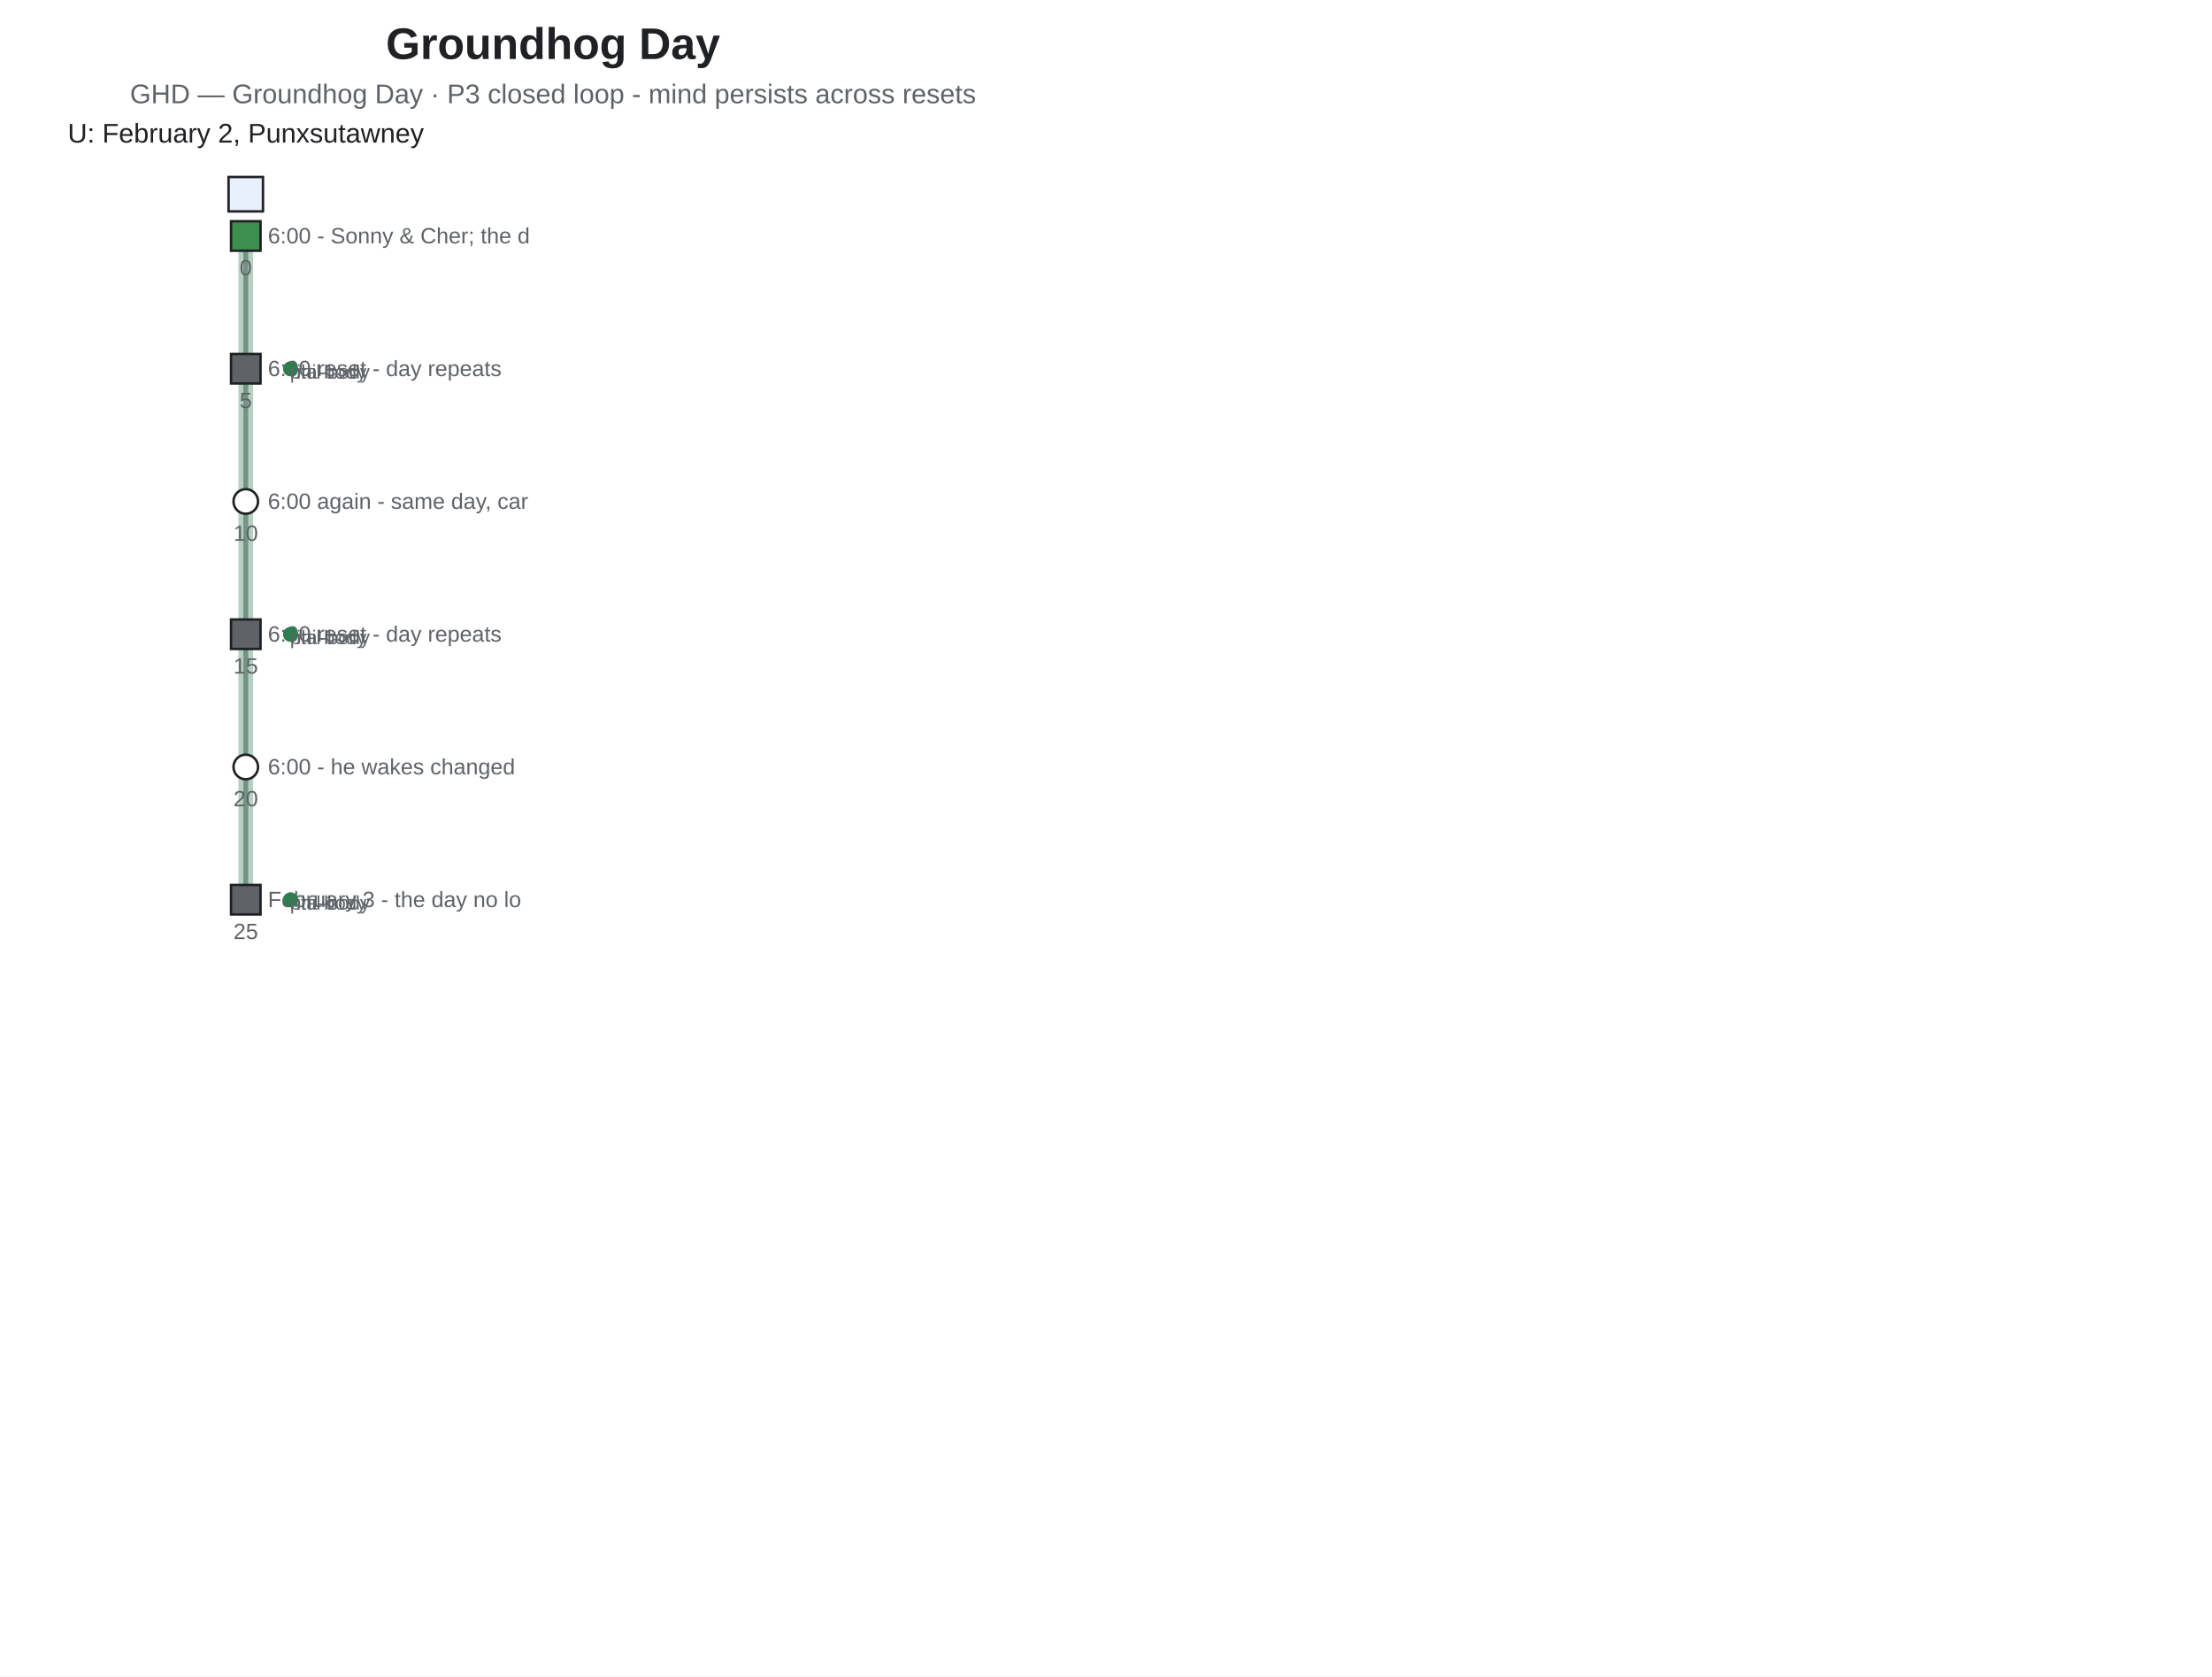
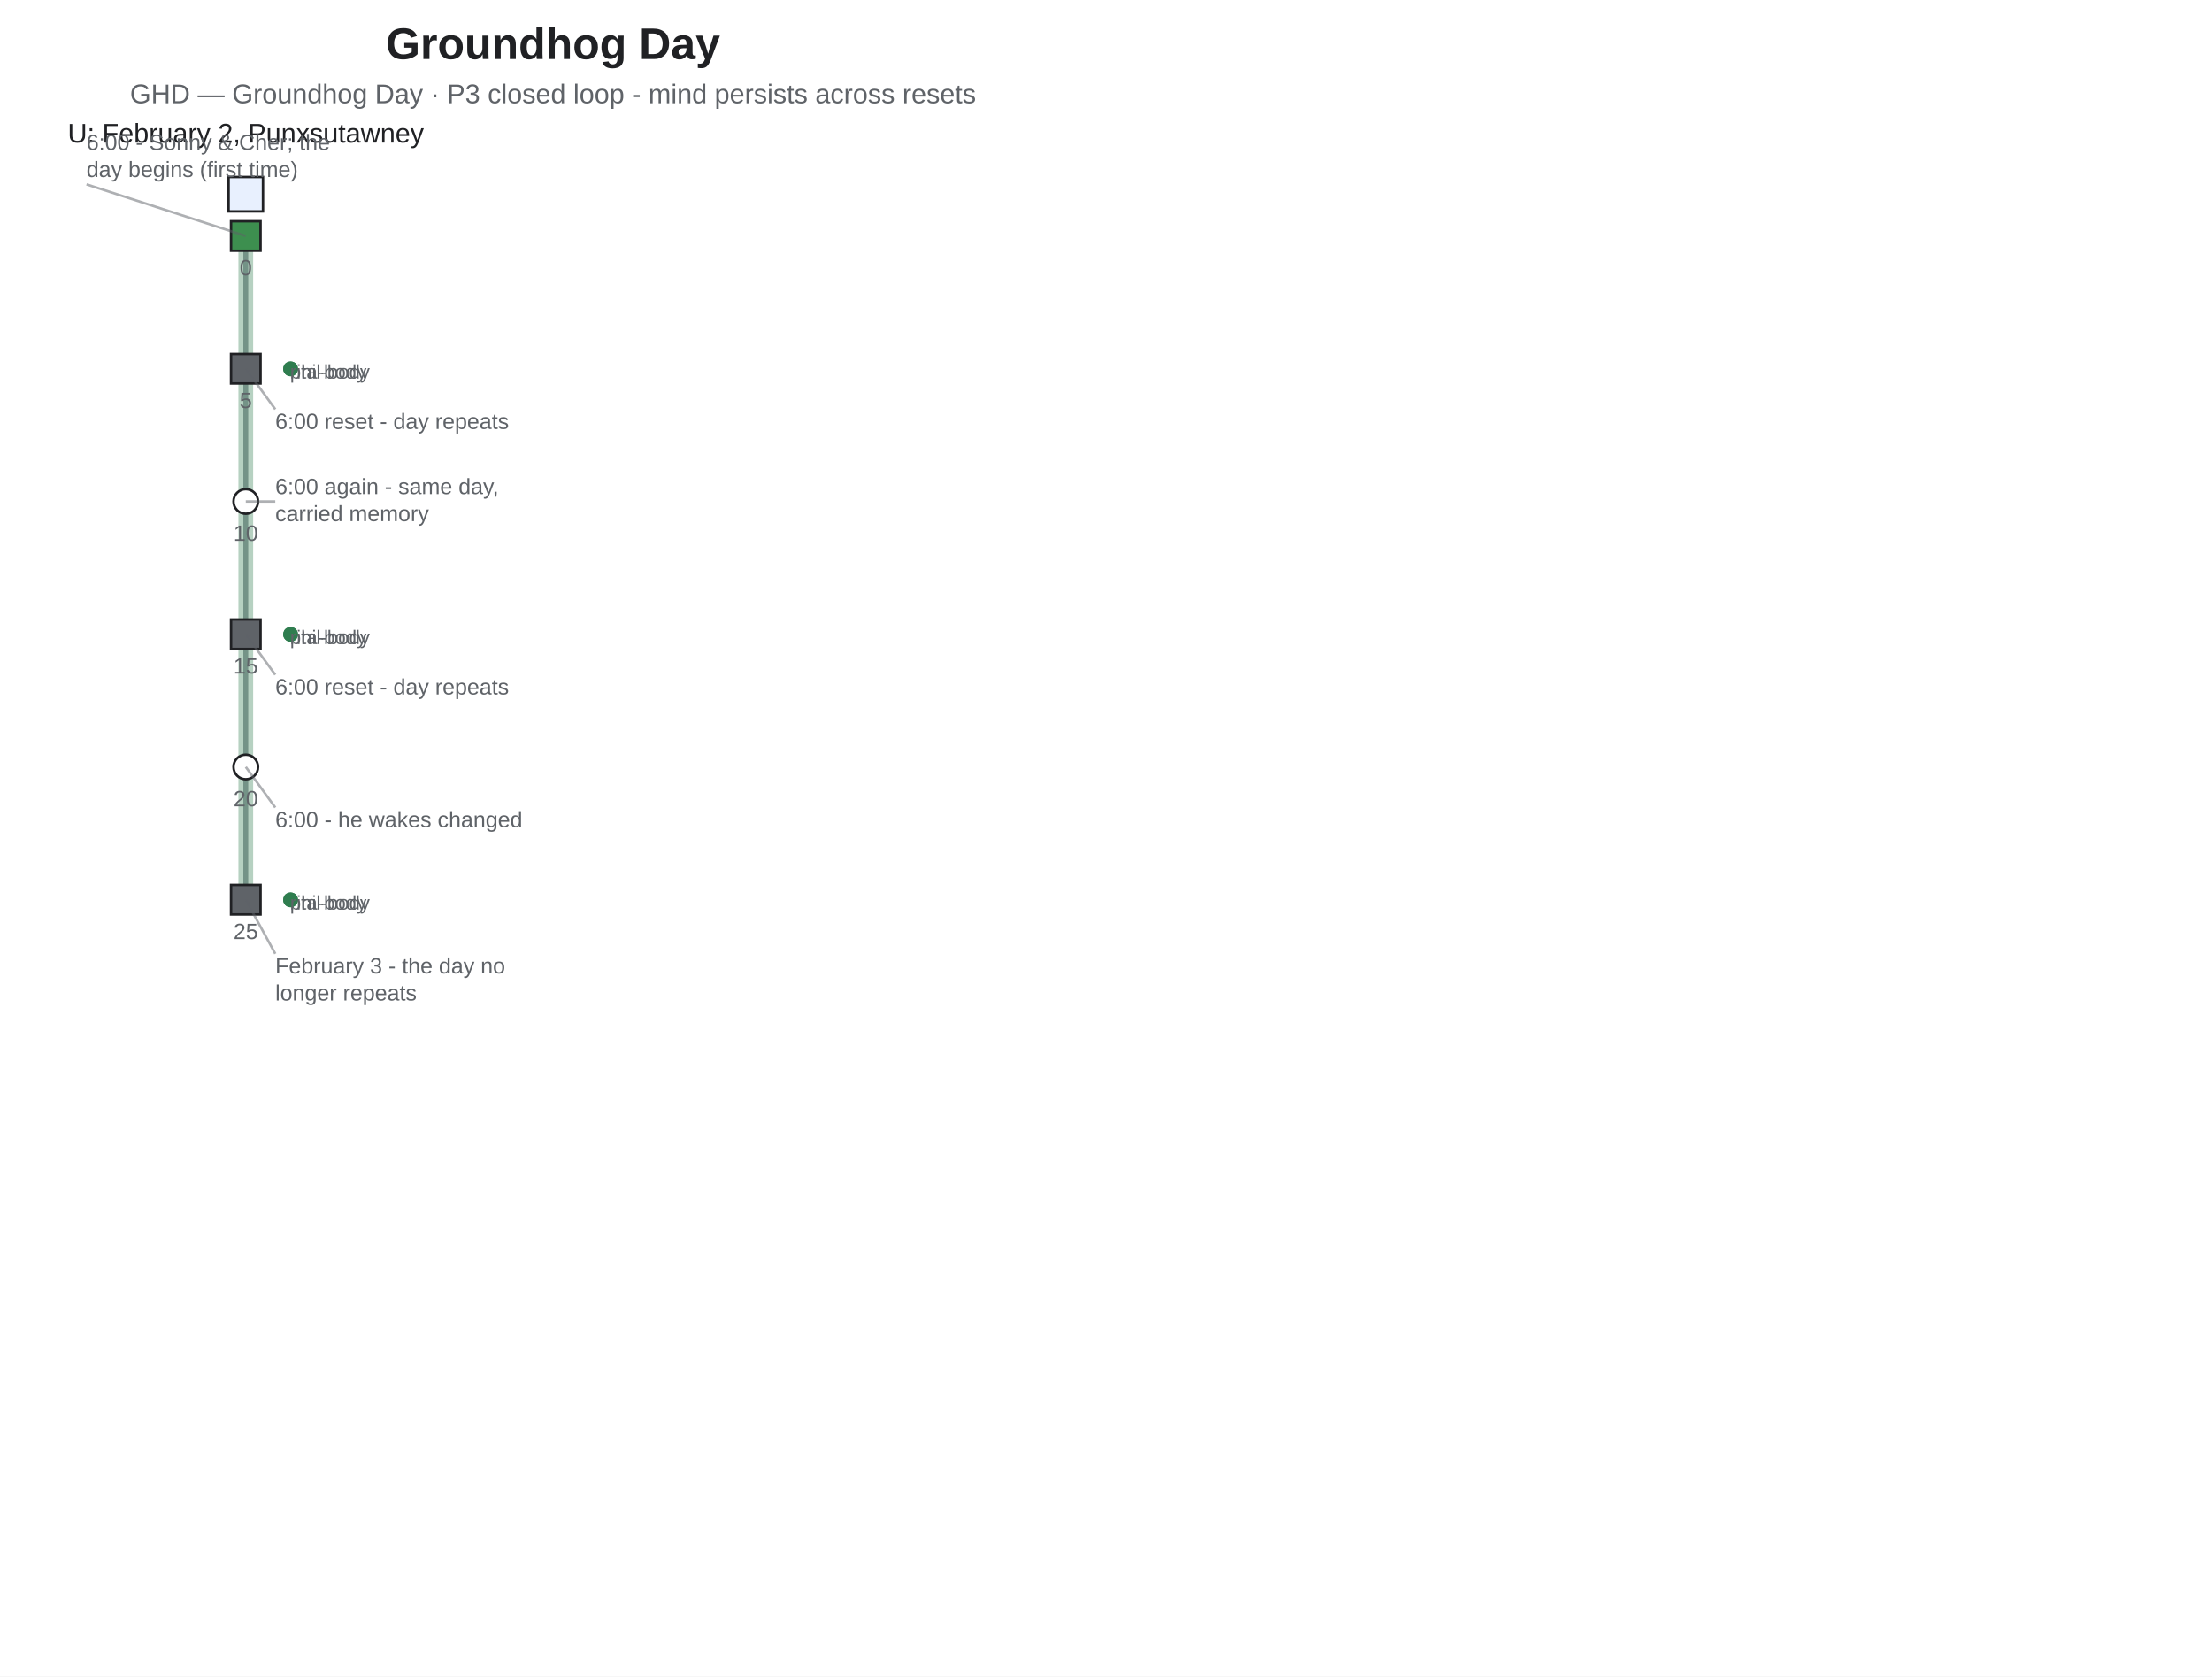
<svg xmlns="http://www.w3.org/2000/svg" width="900" height="682" viewBox="0 0 900 682" font-family="Arial, Helvetica, sans-serif">
  <rect width="900" height="682" fill="#ffffff" />
  <g transform="translate(0,0)">
    <text x="225" y="24" text-anchor="middle" font-size="18" font-weight="bold" fill="#202124">Groundhog Day</text>
    <text x="225" y="42" text-anchor="middle" font-size="11" fill="#5f6368">GHD — Groundhog Day · P3 closed loop - mind persists across resets</text>
    <line x1="100.0" y1="90.0" x2="100.0" y2="366.0" stroke="#9aa0a6" stroke-width="2" stroke-opacity="1.0" />
    <rect x="93.0" y="72.0" width="14" height="14" fill="#e8f0fe" stroke="#202124" />
    <text x="100.0" y="58.0" text-anchor="middle" font-size="11" fill="#202124">U: February 2, Punxsutawney</text>
    <line x1="100.0" y1="96.0" x2="100.0" y2="150.0" stroke="#2f7d4f" stroke-width="6" stroke-opacity="0.35" stroke-linecap="round" />
    <line x1="100.0" y1="204.0" x2="100.0" y2="258.0" stroke="#2f7d4f" stroke-width="6" stroke-opacity="0.35" stroke-linecap="round" />
    <line x1="100.0" y1="312.0" x2="100.0" y2="366.0" stroke="#2f7d4f" stroke-width="6" stroke-opacity="0.35" stroke-linecap="round" />
    <line x1="100.0" y1="150.0" x2="100.0" y2="204.0" stroke="#2f7d4f" stroke-width="6" stroke-opacity="0.35" stroke-linecap="round" />
    <line x1="100.0" y1="258.0" x2="100.0" y2="312.0" stroke="#2f7d4f" stroke-width="6" stroke-opacity="0.35" stroke-linecap="round" />
    <rect x="94.0" y="90.0" width="12" height="12" fill="#3d8f4f" stroke="#202124" />
    <text x="100.0" y="112.0" text-anchor="middle" font-size="9" fill="#5f6368">0</text>
-     <text x="109.0" y="99.0" font-size="9" fill="#5f6368">6:00 - Sonny &amp; Cher; the d</text>
    <rect x="94.0" y="144.0" width="12" height="12" fill="#5f6368" stroke="#202124" />
    <text x="100.0" y="166.0" text-anchor="middle" font-size="9" fill="#5f6368">5</text>
-     <text x="109.0" y="153.0" font-size="9" fill="#5f6368">6:00 reset - day repeats</text>
    <circle cx="100.0" cy="204.0" r="5" fill="#ffffff" stroke="#202124" />
    <text x="100.0" y="220.0" text-anchor="middle" font-size="9" fill="#5f6368">10</text>
-     <text x="109.0" y="207.0" font-size="9" fill="#5f6368">6:00 again - same day, car</text>
    <rect x="94.0" y="252.0" width="12" height="12" fill="#5f6368" stroke="#202124" />
    <text x="100.0" y="274.0" text-anchor="middle" font-size="9" fill="#5f6368">15</text>
-     <text x="109.0" y="261.0" font-size="9" fill="#5f6368">6:00 reset - day repeats</text>
    <circle cx="100.0" cy="312.0" r="5" fill="#ffffff" stroke="#202124" />
    <text x="100.0" y="328.0" text-anchor="middle" font-size="9" fill="#5f6368">20</text>
-     <text x="109.0" y="315.0" font-size="9" fill="#5f6368">6:00 - he wakes changed</text>
    <rect x="94.0" y="360.0" width="12" height="12" fill="#5f6368" stroke="#202124" />
    <text x="100.0" y="382.0" text-anchor="middle" font-size="9" fill="#5f6368">25</text>
-     <text x="109.0" y="369.0" font-size="9" fill="#5f6368">February 3 - the day no lo</text>
    <text x="114.0" y="154.0" font-size="14" font-weight="bold" fill="#2f7d4f">●</text>
    <text x="118.0" y="154.0" font-size="8" fill="#5f6368">phil-body</text>
    <text x="114.0" y="262.0" font-size="14" font-weight="bold" fill="#2f7d4f">●</text>
    <text x="118.0" y="262.0" font-size="8" fill="#5f6368">phil-body</text>
    <text x="114.0" y="370.0" font-size="14" font-weight="bold" fill="#2f7d4f">●</text>
    <text x="118.0" y="370.0" font-size="8" fill="#5f6368">phil-body</text>
    <text x="114.0" y="154.0" font-size="14" font-weight="bold" fill="#2f7d4f">●</text>
    <text x="118.0" y="154.0" font-size="8" fill="#5f6368">rita-body</text>
    <text x="114.0" y="262.0" font-size="14" font-weight="bold" fill="#2f7d4f">●</text>
    <text x="118.0" y="262.0" font-size="8" fill="#5f6368">rita-body</text>
    <text x="114.0" y="370.0" font-size="14" font-weight="bold" fill="#2f7d4f">●</text>
    <text x="118.0" y="370.0" font-size="8" fill="#5f6368">rita-body</text>
+     <line x1="100.0" y1="96.0" x2="35.2" y2="75.0" stroke="#5f6368" stroke-width="1" stroke-opacity="0.5" />
+     <text x="35.2" y="61.0" font-size="9" fill="#5f6368">6:00 - Sonny &amp; Cher; the</text>
+     <text x="35.2" y="72.0" font-size="9" fill="#5f6368">day begins (first time)</text>
+     <line x1="100.0" y1="150.0" x2="112.0" y2="166.5" stroke="#5f6368" stroke-width="1" stroke-opacity="0.5" />
+     <text x="112.0" y="174.5" font-size="9" fill="#5f6368">6:00 reset - day repeats</text>
+     <line x1="100.0" y1="204.0" x2="112.0" y2="204.0" stroke="#5f6368" stroke-width="1" stroke-opacity="0.5" />
+     <text x="112.0" y="201.0" font-size="9" fill="#5f6368">6:00 again - same day,</text>
+     <text x="112.0" y="212.0" font-size="9" fill="#5f6368">carried memory</text>
+     <line x1="100.0" y1="258.0" x2="112.0" y2="274.5" stroke="#5f6368" stroke-width="1" stroke-opacity="0.5" />
+     <text x="112.0" y="282.5" font-size="9" fill="#5f6368">6:00 reset - day repeats</text>
+     <line x1="100.0" y1="312.0" x2="112.0" y2="328.5" stroke="#5f6368" stroke-width="1" stroke-opacity="0.5" />
+     <text x="112.0" y="336.5" font-size="9" fill="#5f6368">6:00 - he wakes changed</text>
+     <line x1="100.0" y1="366.0" x2="112.0" y2="388.0" stroke="#5f6368" stroke-width="1" stroke-opacity="0.5" />
+     <text x="112.0" y="396.0" font-size="9" fill="#5f6368">February 3 - the day no</text>
+     <text x="112.0" y="407.0" font-size="9" fill="#5f6368">longer repeats</text>
  </g>
</svg>
